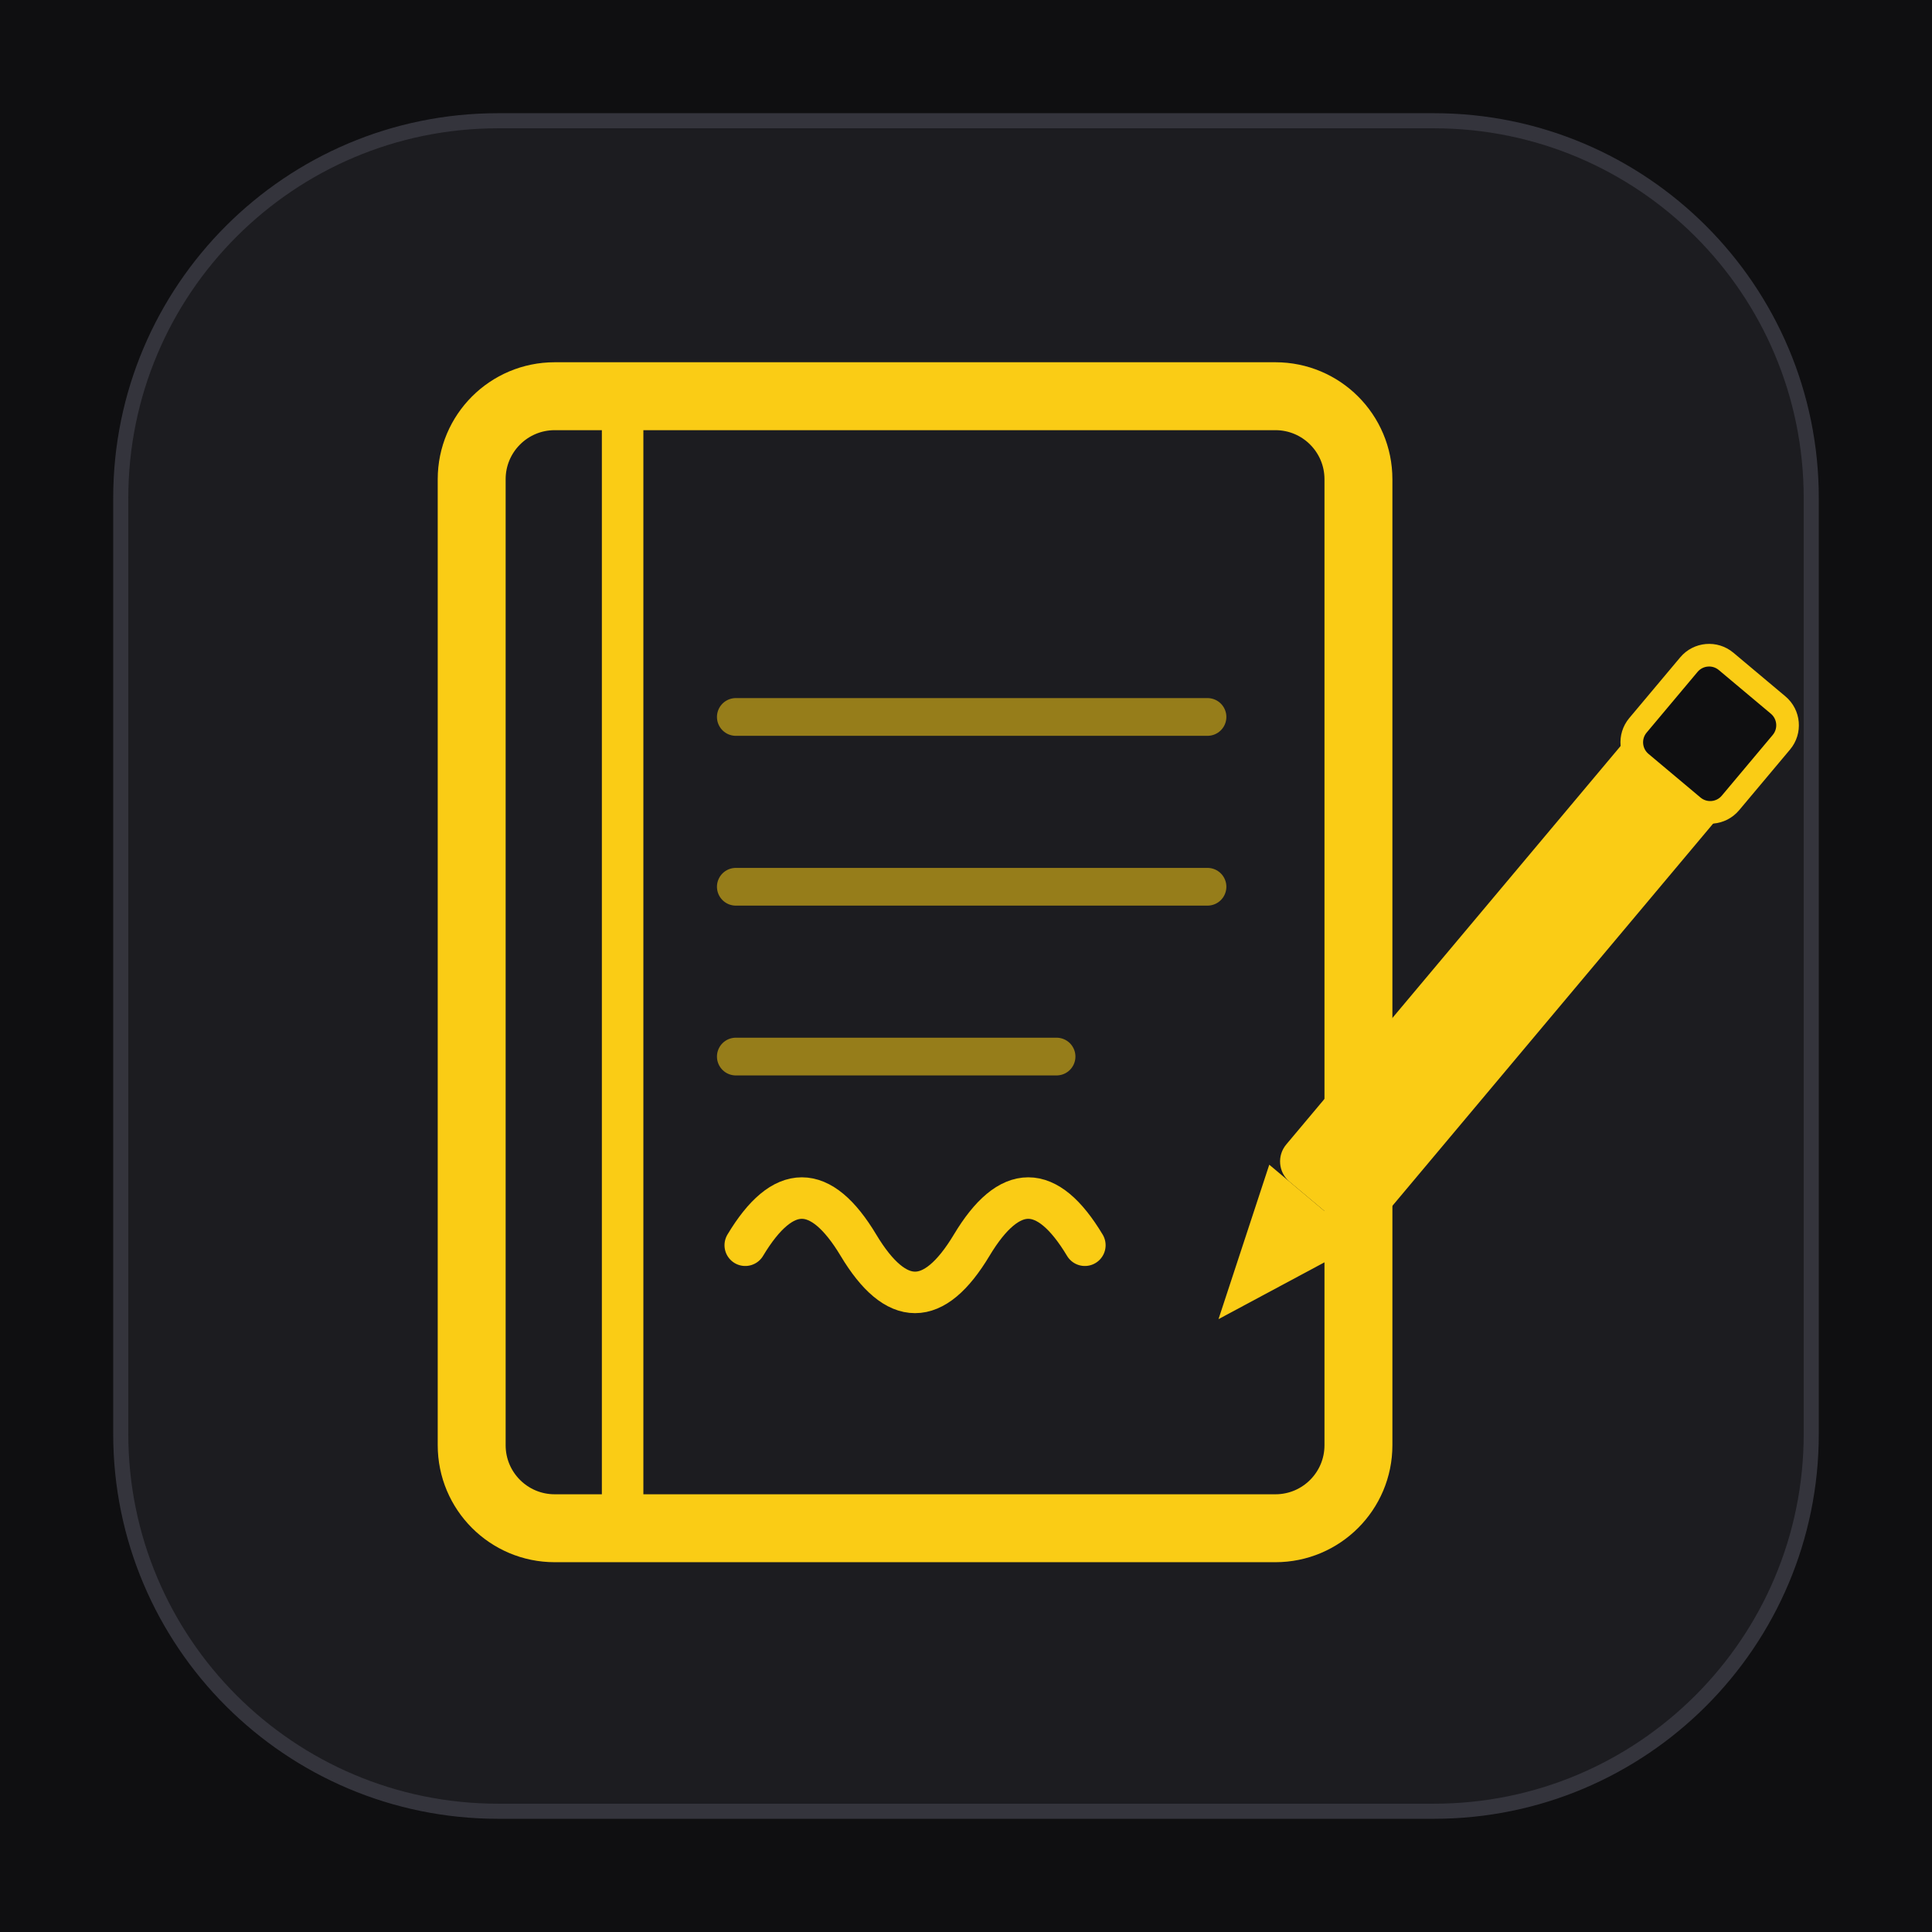
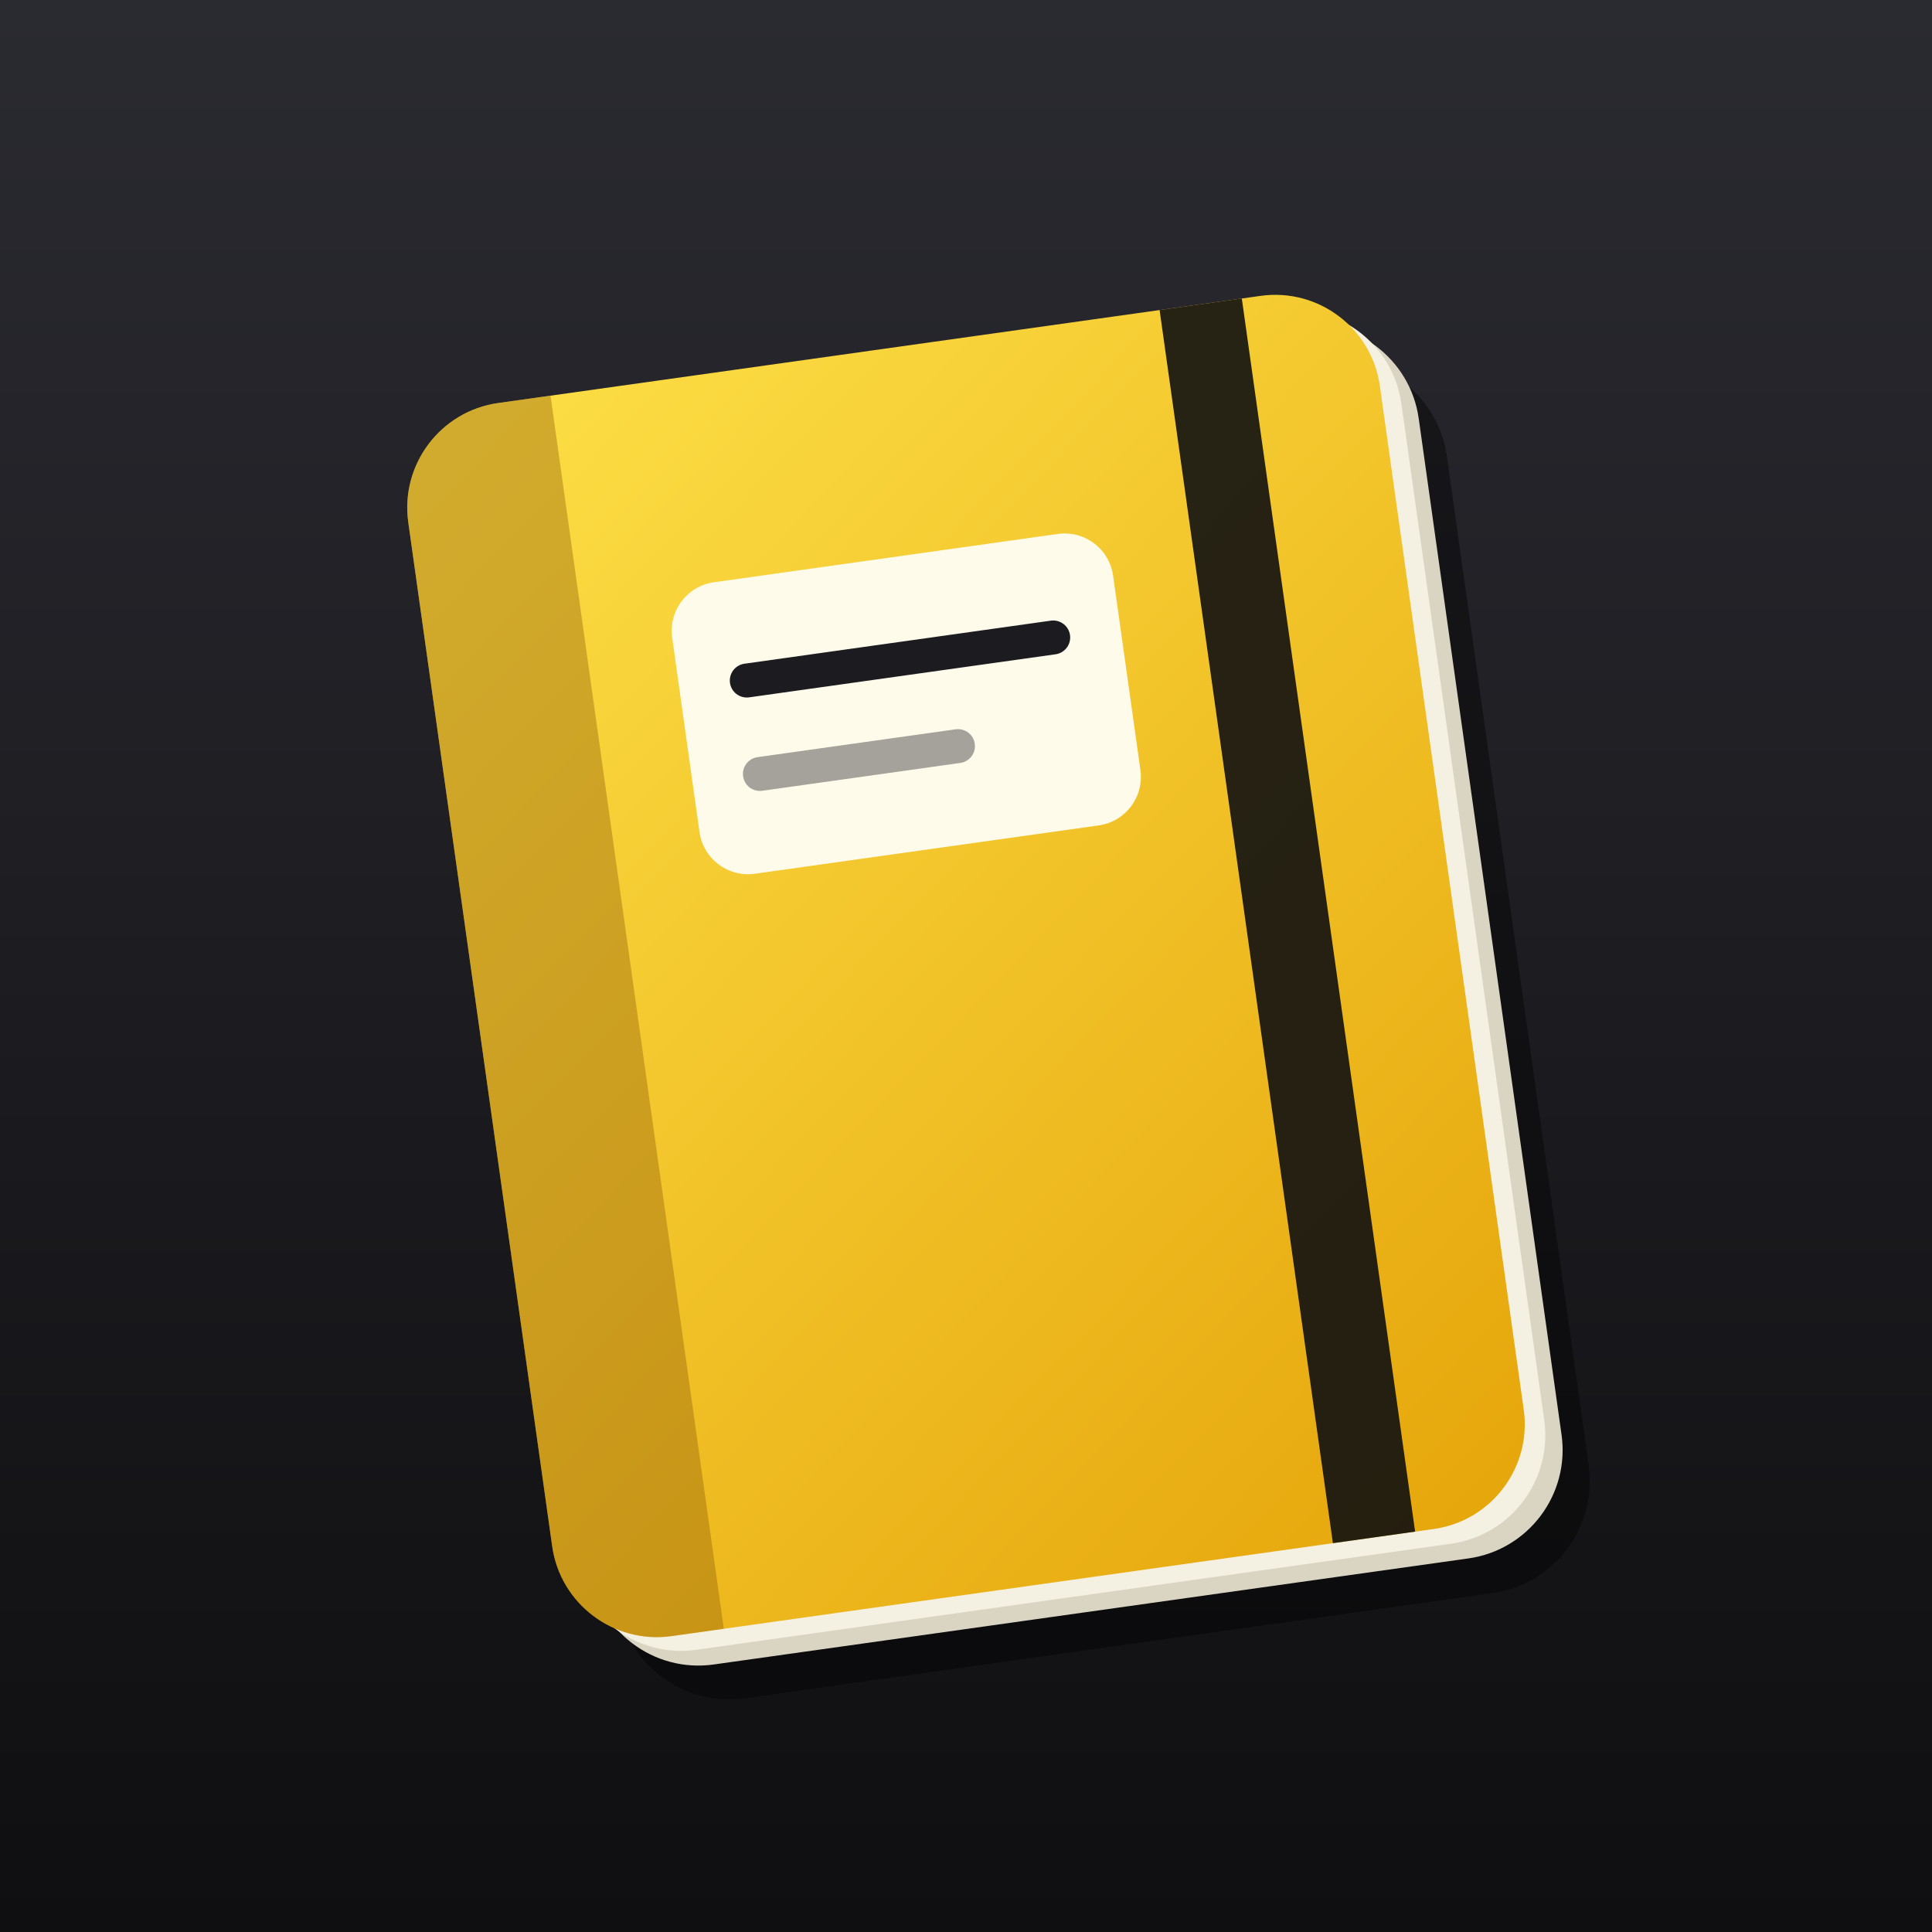
<svg xmlns="http://www.w3.org/2000/svg" viewBox="0 0 1024 1024" width="1024" height="1024">
-   <rect width="1024" height="1024" fill="#0F0F11" />
-   <rect x="64" y="64" width="896" height="896" rx="200" fill="#1C1C20" stroke="#34343C" stroke-width="8" />
-   <rect x="250" y="210" width="470" height="600" rx="44" fill="none" stroke="#FACC15" stroke-width="36" />
-   <line x1="330" y1="210" x2="330" y2="810" stroke="#FACC15" stroke-width="22" />
-   <line x1="390" y1="380" x2="640" y2="380" stroke="#FACC15" stroke-width="20" stroke-linecap="round" opacity="0.55" />
-   <line x1="390" y1="470" x2="640" y2="470" stroke="#FACC15" stroke-width="20" stroke-linecap="round" opacity="0.55" />
-   <line x1="390" y1="560" x2="560" y2="560" stroke="#FACC15" stroke-width="20" stroke-linecap="round" opacity="0.55" />
-   <path d="M395 660 q 30 -50 60 0 t 60 0 t 60 0" fill="none" stroke="#FACC15" stroke-width="22" stroke-linecap="round" stroke-linejoin="round" />
-   <g transform="rotate(40 760 560)">
-     <rect x="730" y="300" width="64" height="360" rx="14" fill="#FACC15" />
-     <rect x="730" y="300" width="64" height="70" rx="14" fill="#0F0F11" stroke="#FACC15" stroke-width="12" />
-     <path d="M730 660 L794 660 L762 740 Z" fill="#FACC15" />
+   <defs>
+     <linearGradient id="bg" gradientUnits="userSpaceOnUse" x1="0" y1="0" x2="0" y2="1024">
+       <stop offset="0" stop-color="#2A2A31" />
+       <stop offset="1" stop-color="#0F0F11" />
+     </linearGradient>
+     <linearGradient id="cover" gradientUnits="userSpaceOnUse" x1="252" y1="182" x2="772" y2="842">
+       <stop offset="0" stop-color="#FDE047" />
+       <stop offset="1" stop-color="#E5A50A" />
+     </linearGradient>
+   </defs>
+   <path d="M 0 0 L 1024 0 L 1024 1024 L 0 1024 L 0 0 Z" fill="url(#bg)" />
+   <g transform="rotate(-8 512 512)">
+     <path d="M 342 220 L 742 220 C 775.1 220 802 246.9 802 280 L 802 820 C 802 853.1 775.1 880 742 880 L 342 880 C 308.9 880 282 853.1 282 820 L 282 280 C 282 246.9 308.9 220 342 220 Z" fill="#000000" opacity="0.4" />
+     <path d="M 328 200 L 732 200 C 764 200 790 226 790 258 L 790 802 C 790 834 764 860 732 860 L 328 860 C 296 860 270 834 270 802 L 270 258 C 270 226 296 200 328 200 Z" fill="#DAD5C3" />
+     <path d="M 320 191 L 724 191 C 756 191 782 217 782 249 L 782 793 C 782 825 756 851 724 851 L 320 851 C 288 851 262 825 262 793 L 262 249 C 262 217 288 191 320 191 Z" fill="#F4F0E2" />
+     <path d="M 308 182 L 716 182 C 746.9 182 772 207.1 772 238 L 772 786 C 772 816.9 746.9 842 716 842 L 308 842 C 277.1 842 252 816.9 252 786 L 252 238 C 252 207.1 277.1 182 308 182 Z" fill="url(#cover)" />
+     <path d="M 308 182 L 336 182 L 336 842 L 308 842 C 277.1 842 252 816.9 252 786 L 252 238 C 252 207.1 277.1 182 308 182 Z" fill="#92600A" opacity="0.4" />
+     <path d="M 662 182 L 706 182 L 706 842 L 662 842 L 662 182 Z" fill="#0F0F11" opacity="0.9" />
+     <path d="M 408 292 L 592 292 C 606.4 292 618 303.6 618 318 L 618 422 C 618 436.4 606.4 448 592 448 L 408 448 C 393.6 448 382 436.4 382 422 L 382 318 C 382 303.6 393.6 292 408 292 Z" fill="#FFFBEB" />
+     <path d="M 418 346 L 582 346" fill="none" stroke="#1C1C20" stroke-width="18" stroke-linecap="round" stroke-linejoin="round" />
+     <path d="M 418 396 L 524 396" fill="none" stroke="#1C1C20" stroke-width="18" stroke-linecap="round" stroke-linejoin="round" opacity="0.4" />
  </g>
</svg>
